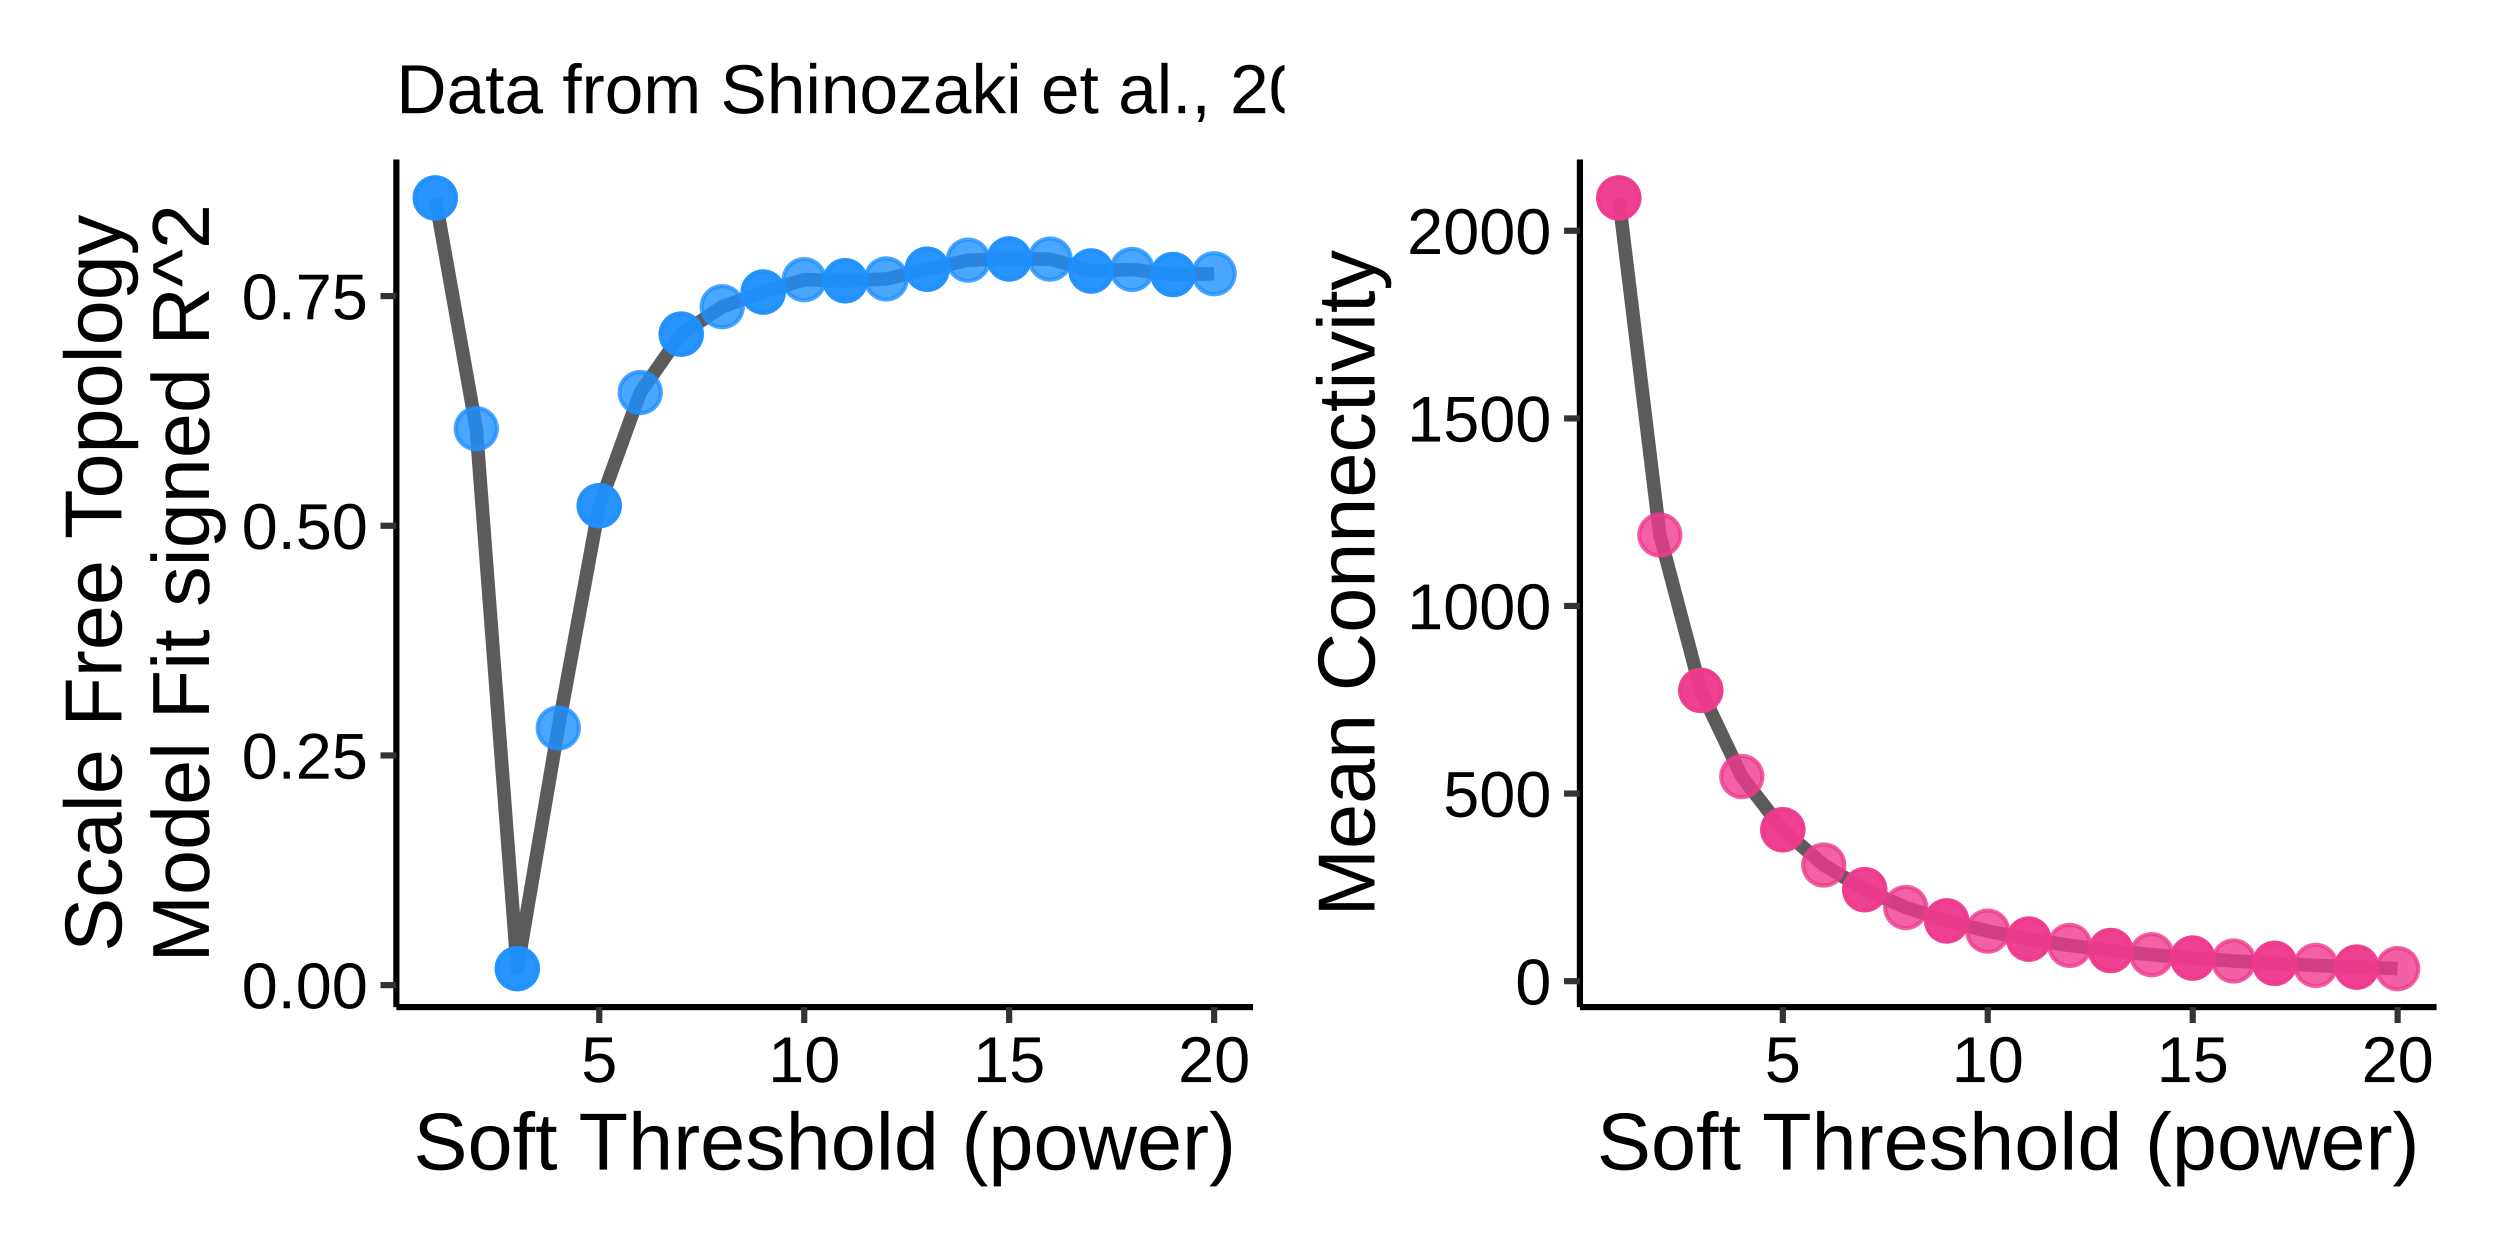
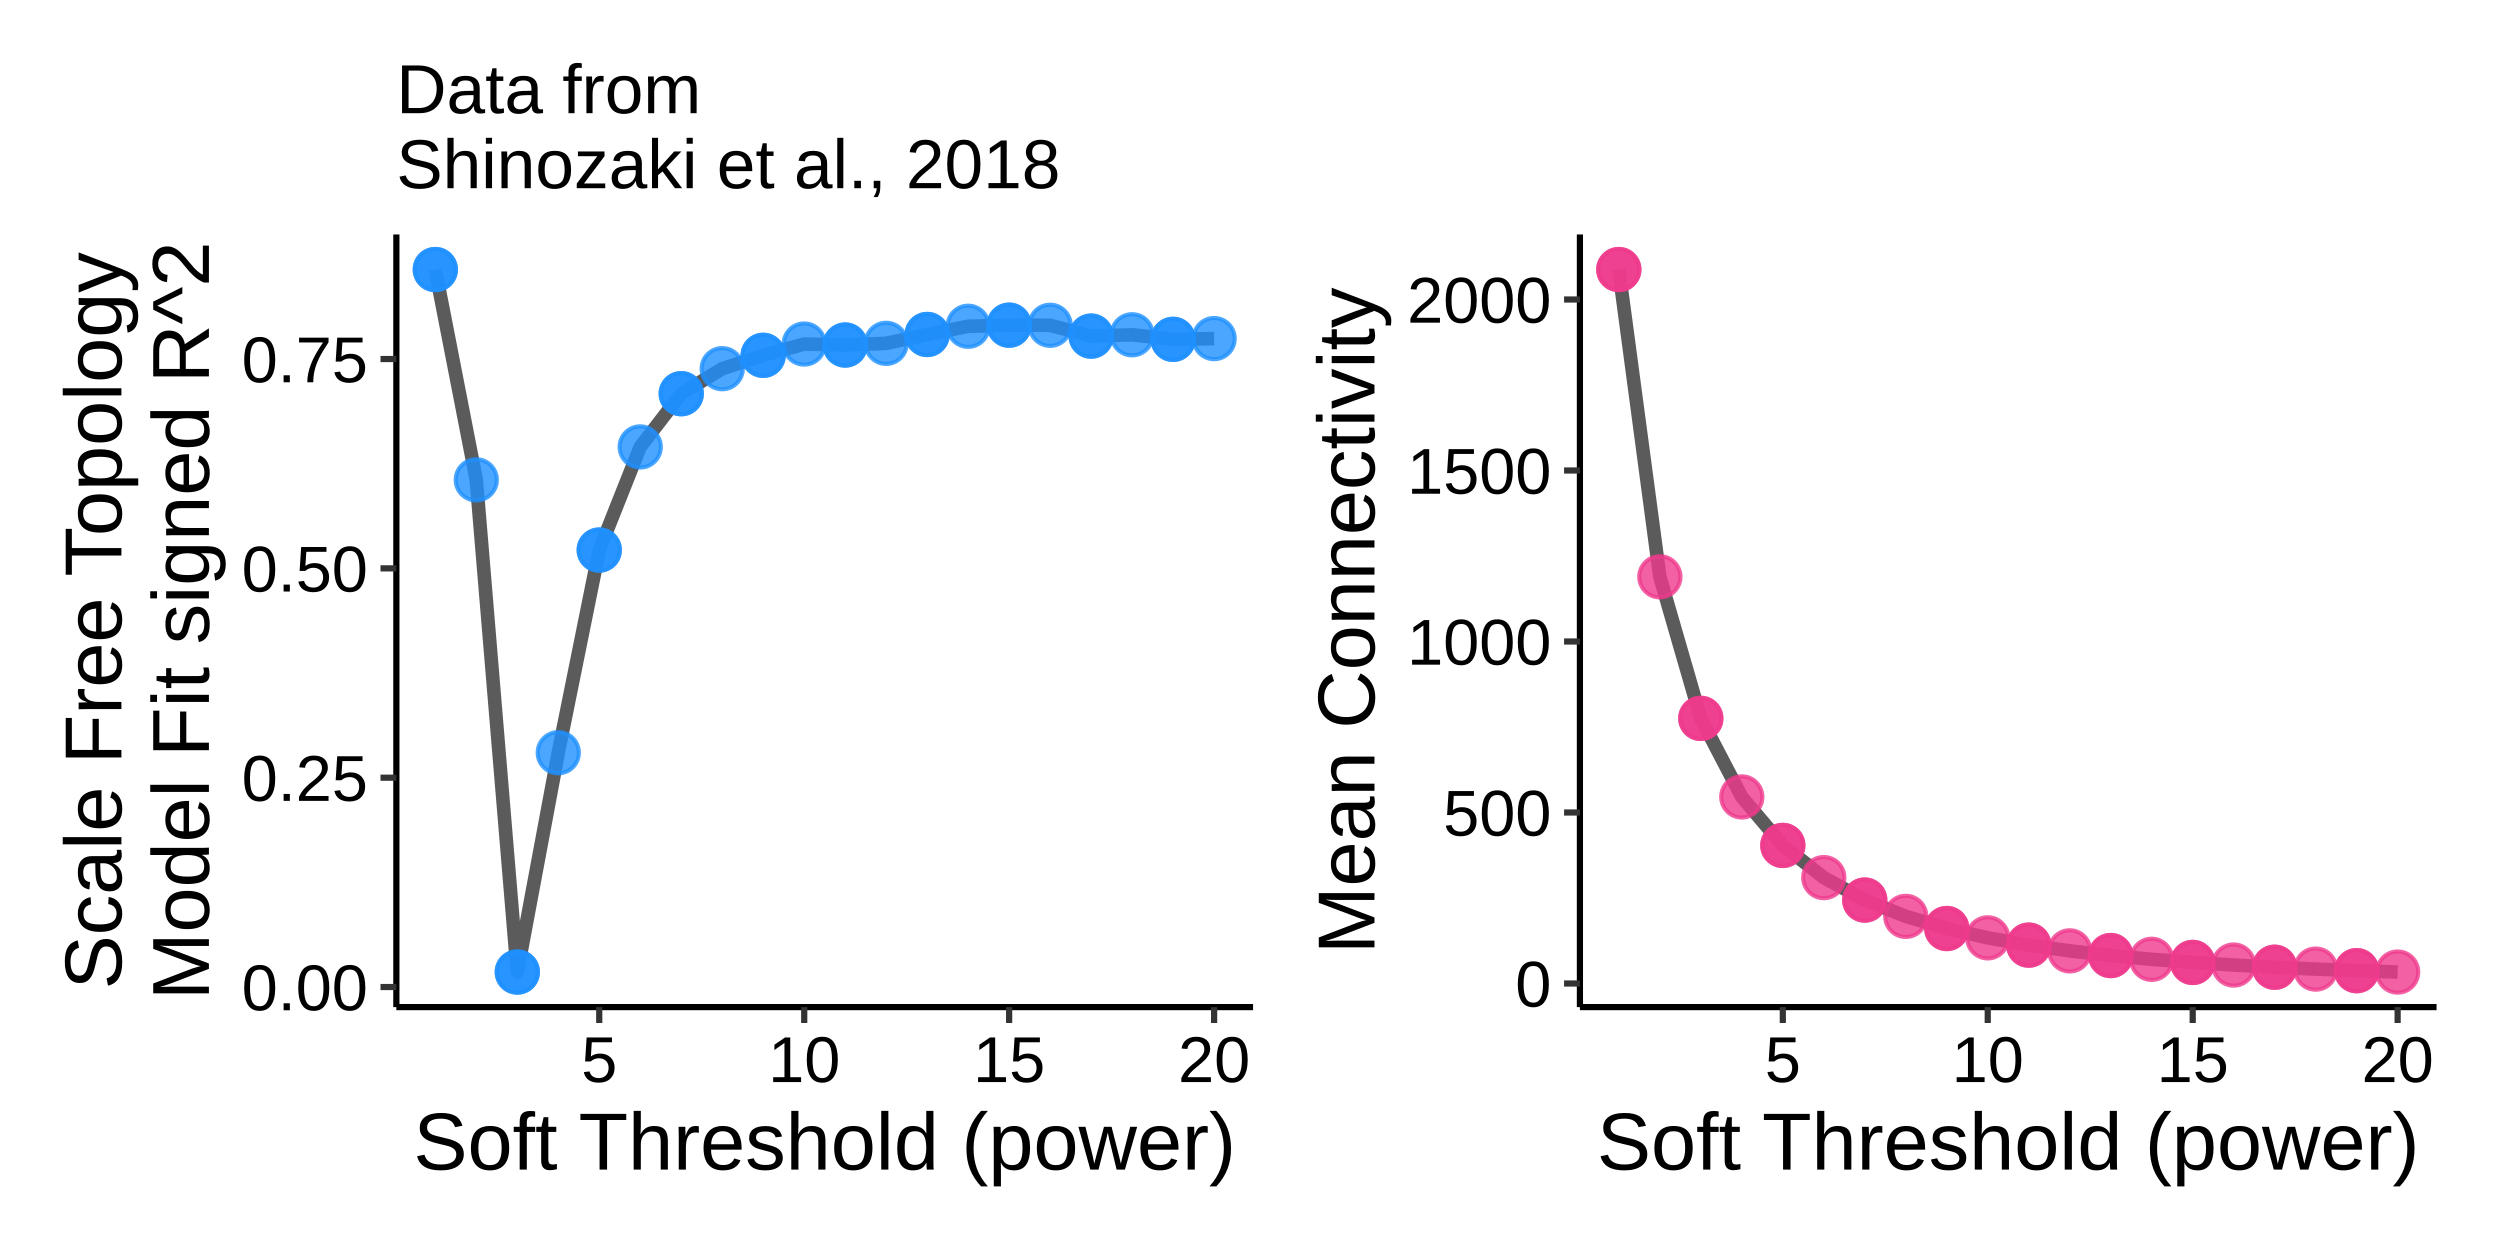
<svg xmlns="http://www.w3.org/2000/svg" class="svglite" width="432.00pt" height="216.00pt" viewBox="0 0 432.00 216.00">
  <defs>
    <style type="text/css">
    .svglite line, .svglite polyline, .svglite polygon, .svglite path, .svglite rect, .svglite circle {
      fill: none;
      stroke: #000000;
      stroke-linecap: round;
      stroke-linejoin: round;
      stroke-miterlimit: 10.00;
    }
    .svglite text {
      white-space: pre;
    }
  </style>
  </defs>
  <rect width="100%" height="100%" style="stroke: none; fill: #FFFFFF;" />
  <defs>
    <clipPath id="cpMC4wMHw0MzIuMDB8MC4wMHwyMTYuMDA=">
      <rect x="0.00" y="0.00" width="432.00" height="216.00" />
    </clipPath>
  </defs>
  <g clip-path="url(#cpMC4wMHw0MzIuMDB8MC4wMHwyMTYuMDA=)">
-     <rect x="0" y="0.00" width="432.00" height="216.00" style="stroke-width: 1.07; stroke: #FFFFFF; fill: #FFFFFF;" />
+     <rect x="0" y="-0" width="432.00" height="216.00" style="stroke-width: 1.07; stroke: #FFFFFF; fill: #FFFFFF;" />
  </g>
  <defs>
    <clipPath id="cpNS40OHwyMjIuMDB8NS40OHwyMTAuNTI=">
      <rect x="5.48" y="5.48" width="216.53" height="205.04" />
    </clipPath>
  </defs>
  <g clip-path="url(#cpNS40OHwyMjIuMDB8NS40OHwyMTAuNTI=)">
    <rect x="5.48" y="5.48" width="216.53" height="205.04" style="stroke-width: 1.07; stroke: #FFFFFF; fill: #FFFFFF;" />
  </g>
  <g clip-path="url(#cpMC4wMHw0MzIuMDB8MC4wMHwyMTYuMDA=)">
</g>
  <defs>
-     <clipPath id="cpNjguNDl8MjE2LjUzfDI3LjU2fDE3NC4wMw==">
-       <rect x="68.49" y="27.56" width="148.04" height="146.48" />
+     <clipPath id="cpNjguNDl8MjE2LjUzfDQwLjUyfDE3NC4wMw==">
+       <rect x="68.49" y="40.52" width="148.04" height="133.52" />
    </clipPath>
  </defs>
-   <g clip-path="url(#cpNjguNDl8MjE2LjUzfDI3LjU2fDE3NC4wMw==)">
-     <rect x="68.49" y="27.56" width="148.04" height="146.48" style="stroke-width: 1.07; stroke: none; fill: #FFFFFF;" />
-     <polyline points="75.22,34.21 75.22,34.21 82.30,74.07 89.39,167.38 89.39,167.38 96.47,125.80 103.55,87.38 103.55,87.38 110.63,67.83 117.72,57.74 117.72,57.74 124.80,53.00 131.88,50.47 131.88,50.47 138.97,48.33 146.05,48.51 146.05,48.51 153.13,48.20 160.22,46.52 160.22,46.52 167.30,44.96 174.38,44.75 174.38,44.75 181.46,44.77 188.55,46.83 188.55,46.83 195.63,46.57 202.71,47.44 202.71,47.44 209.80,47.30 " style="stroke-width: 2.35; stroke: #333333; stroke-opacity: 0.80; stroke-linecap: butt;" />
-     <circle cx="75.22" cy="34.21" r="3.56" style="stroke-width: 0.71; stroke: #1E90FF; stroke-opacity: 0.80; fill: #1E90FF; fill-opacity: 0.80;" />
-     <circle cx="75.22" cy="34.21" r="3.56" style="stroke-width: 0.71; stroke: #1E90FF; stroke-opacity: 0.80; fill: #1E90FF; fill-opacity: 0.80;" />
-     <circle cx="82.30" cy="74.07" r="3.56" style="stroke-width: 0.71; stroke: #1E90FF; stroke-opacity: 0.80; fill: #1E90FF; fill-opacity: 0.80;" />
-     <circle cx="89.39" cy="167.38" r="3.56" style="stroke-width: 0.71; stroke: #1E90FF; stroke-opacity: 0.80; fill: #1E90FF; fill-opacity: 0.80;" />
-     <circle cx="89.39" cy="167.38" r="3.56" style="stroke-width: 0.71; stroke: #1E90FF; stroke-opacity: 0.80; fill: #1E90FF; fill-opacity: 0.80;" />
-     <circle cx="96.47" cy="125.80" r="3.56" style="stroke-width: 0.71; stroke: #1E90FF; stroke-opacity: 0.80; fill: #1E90FF; fill-opacity: 0.80;" />
-     <circle cx="103.55" cy="87.38" r="3.56" style="stroke-width: 0.71; stroke: #1E90FF; stroke-opacity: 0.80; fill: #1E90FF; fill-opacity: 0.80;" />
-     <circle cx="103.55" cy="87.38" r="3.56" style="stroke-width: 0.71; stroke: #1E90FF; stroke-opacity: 0.80; fill: #1E90FF; fill-opacity: 0.80;" />
-     <circle cx="110.63" cy="67.83" r="3.56" style="stroke-width: 0.71; stroke: #1E90FF; stroke-opacity: 0.80; fill: #1E90FF; fill-opacity: 0.80;" />
-     <circle cx="117.72" cy="57.74" r="3.56" style="stroke-width: 0.71; stroke: #1E90FF; stroke-opacity: 0.80; fill: #1E90FF; fill-opacity: 0.80;" />
-     <circle cx="117.72" cy="57.74" r="3.56" style="stroke-width: 0.71; stroke: #1E90FF; stroke-opacity: 0.80; fill: #1E90FF; fill-opacity: 0.80;" />
-     <circle cx="124.80" cy="53.00" r="3.56" style="stroke-width: 0.71; stroke: #1E90FF; stroke-opacity: 0.80; fill: #1E90FF; fill-opacity: 0.80;" />
-     <circle cx="131.88" cy="50.47" r="3.56" style="stroke-width: 0.71; stroke: #1E90FF; stroke-opacity: 0.80; fill: #1E90FF; fill-opacity: 0.80;" />
-     <circle cx="131.88" cy="50.47" r="3.56" style="stroke-width: 0.71; stroke: #1E90FF; stroke-opacity: 0.80; fill: #1E90FF; fill-opacity: 0.80;" />
-     <circle cx="138.97" cy="48.33" r="3.56" style="stroke-width: 0.71; stroke: #1E90FF; stroke-opacity: 0.80; fill: #1E90FF; fill-opacity: 0.80;" />
-     <circle cx="146.05" cy="48.51" r="3.56" style="stroke-width: 0.71; stroke: #1E90FF; stroke-opacity: 0.80; fill: #1E90FF; fill-opacity: 0.80;" />
-     <circle cx="146.05" cy="48.51" r="3.56" style="stroke-width: 0.71; stroke: #1E90FF; stroke-opacity: 0.80; fill: #1E90FF; fill-opacity: 0.80;" />
-     <circle cx="153.13" cy="48.20" r="3.56" style="stroke-width: 0.71; stroke: #1E90FF; stroke-opacity: 0.80; fill: #1E90FF; fill-opacity: 0.80;" />
-     <circle cx="160.22" cy="46.52" r="3.56" style="stroke-width: 0.71; stroke: #1E90FF; stroke-opacity: 0.80; fill: #1E90FF; fill-opacity: 0.80;" />
-     <circle cx="160.22" cy="46.52" r="3.56" style="stroke-width: 0.71; stroke: #1E90FF; stroke-opacity: 0.80; fill: #1E90FF; fill-opacity: 0.80;" />
-     <circle cx="167.30" cy="44.96" r="3.56" style="stroke-width: 0.71; stroke: #1E90FF; stroke-opacity: 0.80; fill: #1E90FF; fill-opacity: 0.80;" />
-     <circle cx="174.38" cy="44.75" r="3.56" style="stroke-width: 0.71; stroke: #1E90FF; stroke-opacity: 0.80; fill: #1E90FF; fill-opacity: 0.80;" />
-     <circle cx="174.38" cy="44.75" r="3.56" style="stroke-width: 0.71; stroke: #1E90FF; stroke-opacity: 0.80; fill: #1E90FF; fill-opacity: 0.80;" />
-     <circle cx="181.46" cy="44.77" r="3.56" style="stroke-width: 0.71; stroke: #1E90FF; stroke-opacity: 0.80; fill: #1E90FF; fill-opacity: 0.80;" />
-     <circle cx="188.55" cy="46.83" r="3.56" style="stroke-width: 0.71; stroke: #1E90FF; stroke-opacity: 0.80; fill: #1E90FF; fill-opacity: 0.80;" />
-     <circle cx="188.55" cy="46.83" r="3.56" style="stroke-width: 0.71; stroke: #1E90FF; stroke-opacity: 0.80; fill: #1E90FF; fill-opacity: 0.80;" />
-     <circle cx="195.63" cy="46.57" r="3.56" style="stroke-width: 0.71; stroke: #1E90FF; stroke-opacity: 0.80; fill: #1E90FF; fill-opacity: 0.80;" />
-     <circle cx="202.71" cy="47.44" r="3.56" style="stroke-width: 0.71; stroke: #1E90FF; stroke-opacity: 0.80; fill: #1E90FF; fill-opacity: 0.80;" />
-     <circle cx="202.71" cy="47.44" r="3.56" style="stroke-width: 0.71; stroke: #1E90FF; stroke-opacity: 0.80; fill: #1E90FF; fill-opacity: 0.80;" />
-     <circle cx="209.80" cy="47.30" r="3.56" style="stroke-width: 0.71; stroke: #1E90FF; stroke-opacity: 0.80; fill: #1E90FF; fill-opacity: 0.80;" />
+   <g clip-path="url(#cpNjguNDl8MjE2LjUzfDQwLjUyfDE3NC4wMw==)">
+     <rect x="68.49" y="40.52" width="148.04" height="133.52" style="stroke-width: 1.07; stroke: none; fill: #FFFFFF;" />
+     <polyline points="75.22,46.58 75.22,46.58 82.30,82.92 89.39,167.97 89.39,167.97 96.47,130.07 103.55,95.05 103.55,95.05 110.63,77.23 117.72,68.03 117.72,68.03 124.80,63.71 131.88,61.40 131.88,61.40 138.97,59.45 146.05,59.62 146.05,59.62 153.13,59.33 160.22,57.80 160.22,57.80 167.30,56.38 174.38,56.19 174.38,56.19 181.46,56.21 188.55,58.08 188.55,58.08 195.63,57.85 202.71,58.64 202.71,58.64 209.80,58.51 " style="stroke-width: 2.35; stroke: #333333; stroke-opacity: 0.80; stroke-linecap: butt;" />
+     <circle cx="75.22" cy="46.58" r="3.56" style="stroke-width: 0.71; stroke: #1E90FF; stroke-opacity: 0.80; fill: #1E90FF; fill-opacity: 0.80;" />
+     <circle cx="75.22" cy="46.58" r="3.56" style="stroke-width: 0.71; stroke: #1E90FF; stroke-opacity: 0.80; fill: #1E90FF; fill-opacity: 0.80;" />
+     <circle cx="82.30" cy="82.92" r="3.56" style="stroke-width: 0.71; stroke: #1E90FF; stroke-opacity: 0.80; fill: #1E90FF; fill-opacity: 0.80;" />
+     <circle cx="89.39" cy="167.97" r="3.56" style="stroke-width: 0.71; stroke: #1E90FF; stroke-opacity: 0.80; fill: #1E90FF; fill-opacity: 0.80;" />
+     <circle cx="89.39" cy="167.97" r="3.56" style="stroke-width: 0.71; stroke: #1E90FF; stroke-opacity: 0.80; fill: #1E90FF; fill-opacity: 0.80;" />
+     <circle cx="96.47" cy="130.07" r="3.56" style="stroke-width: 0.71; stroke: #1E90FF; stroke-opacity: 0.80; fill: #1E90FF; fill-opacity: 0.80;" />
+     <circle cx="103.55" cy="95.05" r="3.56" style="stroke-width: 0.71; stroke: #1E90FF; stroke-opacity: 0.80; fill: #1E90FF; fill-opacity: 0.80;" />
+     <circle cx="103.55" cy="95.05" r="3.56" style="stroke-width: 0.71; stroke: #1E90FF; stroke-opacity: 0.80; fill: #1E90FF; fill-opacity: 0.80;" />
+     <circle cx="110.63" cy="77.23" r="3.56" style="stroke-width: 0.71; stroke: #1E90FF; stroke-opacity: 0.80; fill: #1E90FF; fill-opacity: 0.80;" />
+     <circle cx="117.72" cy="68.03" r="3.56" style="stroke-width: 0.71; stroke: #1E90FF; stroke-opacity: 0.80; fill: #1E90FF; fill-opacity: 0.80;" />
+     <circle cx="117.72" cy="68.03" r="3.56" style="stroke-width: 0.71; stroke: #1E90FF; stroke-opacity: 0.80; fill: #1E90FF; fill-opacity: 0.80;" />
+     <circle cx="124.80" cy="63.71" r="3.56" style="stroke-width: 0.71; stroke: #1E90FF; stroke-opacity: 0.80; fill: #1E90FF; fill-opacity: 0.80;" />
+     <circle cx="131.88" cy="61.40" r="3.56" style="stroke-width: 0.71; stroke: #1E90FF; stroke-opacity: 0.80; fill: #1E90FF; fill-opacity: 0.80;" />
+     <circle cx="131.88" cy="61.40" r="3.56" style="stroke-width: 0.71; stroke: #1E90FF; stroke-opacity: 0.80; fill: #1E90FF; fill-opacity: 0.80;" />
+     <circle cx="138.97" cy="59.45" r="3.56" style="stroke-width: 0.71; stroke: #1E90FF; stroke-opacity: 0.80; fill: #1E90FF; fill-opacity: 0.80;" />
+     <circle cx="146.05" cy="59.62" r="3.56" style="stroke-width: 0.71; stroke: #1E90FF; stroke-opacity: 0.80; fill: #1E90FF; fill-opacity: 0.80;" />
+     <circle cx="146.05" cy="59.62" r="3.56" style="stroke-width: 0.71; stroke: #1E90FF; stroke-opacity: 0.80; fill: #1E90FF; fill-opacity: 0.80;" />
+     <circle cx="153.13" cy="59.33" r="3.56" style="stroke-width: 0.71; stroke: #1E90FF; stroke-opacity: 0.80; fill: #1E90FF; fill-opacity: 0.80;" />
+     <circle cx="160.22" cy="57.80" r="3.56" style="stroke-width: 0.71; stroke: #1E90FF; stroke-opacity: 0.80; fill: #1E90FF; fill-opacity: 0.80;" />
+     <circle cx="160.22" cy="57.80" r="3.56" style="stroke-width: 0.71; stroke: #1E90FF; stroke-opacity: 0.80; fill: #1E90FF; fill-opacity: 0.80;" />
+     <circle cx="167.30" cy="56.38" r="3.56" style="stroke-width: 0.71; stroke: #1E90FF; stroke-opacity: 0.80; fill: #1E90FF; fill-opacity: 0.80;" />
+     <circle cx="174.38" cy="56.19" r="3.56" style="stroke-width: 0.71; stroke: #1E90FF; stroke-opacity: 0.80; fill: #1E90FF; fill-opacity: 0.80;" />
+     <circle cx="174.38" cy="56.19" r="3.56" style="stroke-width: 0.71; stroke: #1E90FF; stroke-opacity: 0.80; fill: #1E90FF; fill-opacity: 0.80;" />
+     <circle cx="181.46" cy="56.21" r="3.56" style="stroke-width: 0.71; stroke: #1E90FF; stroke-opacity: 0.80; fill: #1E90FF; fill-opacity: 0.80;" />
+     <circle cx="188.55" cy="58.08" r="3.56" style="stroke-width: 0.71; stroke: #1E90FF; stroke-opacity: 0.80; fill: #1E90FF; fill-opacity: 0.80;" />
+     <circle cx="188.55" cy="58.08" r="3.56" style="stroke-width: 0.71; stroke: #1E90FF; stroke-opacity: 0.80; fill: #1E90FF; fill-opacity: 0.80;" />
+     <circle cx="195.63" cy="57.85" r="3.56" style="stroke-width: 0.71; stroke: #1E90FF; stroke-opacity: 0.80; fill: #1E90FF; fill-opacity: 0.80;" />
+     <circle cx="202.71" cy="58.64" r="3.56" style="stroke-width: 0.71; stroke: #1E90FF; stroke-opacity: 0.80; fill: #1E90FF; fill-opacity: 0.80;" />
+     <circle cx="202.71" cy="58.64" r="3.56" style="stroke-width: 0.71; stroke: #1E90FF; stroke-opacity: 0.80; fill: #1E90FF; fill-opacity: 0.80;" />
+     <circle cx="209.80" cy="58.51" r="3.56" style="stroke-width: 0.71; stroke: #1E90FF; stroke-opacity: 0.80; fill: #1E90FF; fill-opacity: 0.80;" />
  </g>
  <g clip-path="url(#cpMC4wMHw0MzIuMDB8MC4wMHwyMTYuMDA=)">
-     <polyline points="68.49,174.03 68.49,27.56 " style="stroke-width: 1.07; stroke-linecap: butt;" />
-     <text x="63.56" y="174.23" text-anchor="end" style="font-size: 11.20px; font-family: &quot;Arial&quot;;" textLength="21.77px" lengthAdjust="spacingAndGlyphs">0.00</text>
-     <text x="63.56" y="134.55" text-anchor="end" style="font-size: 11.20px; font-family: &quot;Arial&quot;;" textLength="21.77px" lengthAdjust="spacingAndGlyphs">0.25</text>
-     <text x="63.56" y="94.86" text-anchor="end" style="font-size: 11.20px; font-family: &quot;Arial&quot;;" textLength="21.77px" lengthAdjust="spacingAndGlyphs">0.50</text>
-     <text x="63.56" y="55.17" text-anchor="end" style="font-size: 11.20px; font-family: &quot;Arial&quot;;" textLength="21.77px" lengthAdjust="spacingAndGlyphs">0.75</text>
-     <polyline points="65.75,170.22 68.49,170.22 " style="stroke-width: 1.07; stroke: #333333; stroke-linecap: butt;" />
-     <polyline points="65.75,130.54 68.49,130.54 " style="stroke-width: 1.07; stroke: #333333; stroke-linecap: butt;" />
-     <polyline points="65.75,90.85 68.49,90.85 " style="stroke-width: 1.07; stroke: #333333; stroke-linecap: butt;" />
-     <polyline points="65.75,51.17 68.49,51.17 " style="stroke-width: 1.07; stroke: #333333; stroke-linecap: butt;" />
+     <polyline points="68.49,174.03 68.49,40.52 " style="stroke-width: 1.07; stroke-linecap: butt;" />
+     <text x="63.56" y="174.57" text-anchor="end" style="font-size: 11.20px; font-family: &quot;Arial&quot;;" textLength="21.77px" lengthAdjust="spacingAndGlyphs">0.00</text>
+     <text x="63.56" y="138.39" text-anchor="end" style="font-size: 11.20px; font-family: &quot;Arial&quot;;" textLength="21.77px" lengthAdjust="spacingAndGlyphs">0.25</text>
+     <text x="63.56" y="102.22" text-anchor="end" style="font-size: 11.20px; font-family: &quot;Arial&quot;;" textLength="21.77px" lengthAdjust="spacingAndGlyphs">0.50</text>
+     <text x="63.56" y="66.05" text-anchor="end" style="font-size: 11.20px; font-family: &quot;Arial&quot;;" textLength="21.77px" lengthAdjust="spacingAndGlyphs">0.75</text>
+     <polyline points="65.75,170.56 68.49,170.56 " style="stroke-width: 1.07; stroke: #333333; stroke-linecap: butt;" />
+     <polyline points="65.75,134.39 68.49,134.39 " style="stroke-width: 1.07; stroke: #333333; stroke-linecap: butt;" />
+     <polyline points="65.75,98.21 68.49,98.21 " style="stroke-width: 1.07; stroke: #333333; stroke-linecap: butt;" />
+     <polyline points="65.75,62.04 68.49,62.04 " style="stroke-width: 1.07; stroke: #333333; stroke-linecap: butt;" />
    <polyline points="68.49,174.03 216.53,174.03 " style="stroke-width: 1.07; stroke-linecap: butt;" />
    <polyline points="103.55,176.77 103.55,174.03 " style="stroke-width: 1.07; stroke: #333333; stroke-linecap: butt;" />
    <polyline points="138.97,176.77 138.97,174.03 " style="stroke-width: 1.07; stroke: #333333; stroke-linecap: butt;" />
    <polyline points="174.38,176.77 174.38,174.03 " style="stroke-width: 1.07; stroke: #333333; stroke-linecap: butt;" />
    <polyline points="209.80,176.77 209.80,174.03 " style="stroke-width: 1.07; stroke: #333333; stroke-linecap: butt;" />
    <text x="103.55" y="186.98" text-anchor="middle" style="font-size: 11.20px; font-family: &quot;Arial&quot;;" textLength="6.22px" lengthAdjust="spacingAndGlyphs">5</text>
    <text x="138.97" y="186.98" text-anchor="middle" style="font-size: 11.20px; font-family: &quot;Arial&quot;;" textLength="12.44px" lengthAdjust="spacingAndGlyphs">10</text>
    <text x="174.38" y="186.98" text-anchor="middle" style="font-size: 11.20px; font-family: &quot;Arial&quot;;" textLength="12.44px" lengthAdjust="spacingAndGlyphs">15</text>
    <text x="209.80" y="186.98" text-anchor="middle" style="font-size: 11.20px; font-family: &quot;Arial&quot;;" textLength="12.44px" lengthAdjust="spacingAndGlyphs">20</text>
    <text x="142.51" y="202.10" text-anchor="middle" style="font-size: 14.00px; font-family: &quot;Arial&quot;;" textLength="142.08px" lengthAdjust="spacingAndGlyphs">Soft Threshold (power)</text>
-     <text transform="translate(20.98,100.79) rotate(-90)" text-anchor="middle" style="font-size: 14.00px; font-family: &quot;Arial&quot;;" textLength="127.32px" lengthAdjust="spacingAndGlyphs">Scale Free Topology</text>
-     <text transform="translate(36.10,100.79) rotate(-90)" text-anchor="middle" style="font-size: 14.00px; font-family: &quot;Arial&quot;;" textLength="131.03px" lengthAdjust="spacingAndGlyphs">Model Fit signed R^2</text>
-     <text x="68.49" y="19.56" style="font-size: 12.00px; font-family: &quot;Arial&quot;;" textLength="170.78px" lengthAdjust="spacingAndGlyphs">Data from Shinozaki et al., 2018</text>
+     <text transform="translate(20.98,107.27) rotate(-90)" text-anchor="middle" style="font-size: 14.00px; font-family: &quot;Arial&quot;;" textLength="127.32px" lengthAdjust="spacingAndGlyphs">Scale Free Topology</text>
+     <text transform="translate(36.10,107.27) rotate(-90)" text-anchor="middle" style="font-size: 14.00px; font-family: &quot;Arial&quot;;" textLength="131.03px" lengthAdjust="spacingAndGlyphs">Model Fit signed R^2</text>
+     <text x="68.49" y="19.56" style="font-size: 12.00px; font-family: &quot;Arial&quot;;" textLength="52.69px" lengthAdjust="spacingAndGlyphs">Data from</text>
+     <text x="68.49" y="32.52" style="font-size: 12.00px; font-family: &quot;Arial&quot;;" textLength="114.75px" lengthAdjust="spacingAndGlyphs">Shinozaki et al., 2018</text>
  </g>
  <defs>
    <clipPath id="cpMjIyLjAwfDQyNi41Mnw1LjQ4fDIxMC41Mg==">
      <rect x="222.00" y="5.48" width="204.52" height="205.04" />
    </clipPath>
  </defs>
  <g clip-path="url(#cpMjIyLjAwfDQyNi41Mnw1LjQ4fDIxMC41Mg==)">
    <rect x="222.00" y="5.48" width="204.52" height="205.04" style="stroke-width: 1.07; stroke: #FFFFFF; fill: #FFFFFF;" />
  </g>
  <g clip-path="url(#cpMC4wMHw0MzIuMDB8MC4wMHwyMTYuMDA=)">
</g>
  <defs>
-     <clipPath id="cpMjczLjAxfDQyMS4wNHwyNy41NnwxNzQuMDM=">
-       <rect x="273.01" y="27.56" width="148.04" height="146.48" />
+     <clipPath id="cpMjczLjAxfDQyMS4wNHw0MC41MnwxNzQuMDM=">
+       <rect x="273.01" y="40.52" width="148.04" height="133.52" />
    </clipPath>
  </defs>
-   <g clip-path="url(#cpMjczLjAxfDQyMS4wNHwyNy41NnwxNzQuMDM=)">
-     <rect x="273.01" y="27.56" width="148.04" height="146.48" style="stroke-width: 1.07; stroke: none; fill: #FFFFFF;" />
-     <polyline points="279.73,34.21 279.73,34.21 286.82,92.45 293.90,119.30 293.90,119.30 300.98,134.18 308.07,143.38 308.07,143.38 315.15,149.48 322.23,153.74 322.23,153.74 329.32,156.82 336.40,159.13 336.40,159.13 343.48,160.90 350.57,162.28 350.57,162.28 357.65,163.37 364.73,164.25 364.73,164.25 371.81,164.97 378.90,165.56 378.90,165.56 385.98,166.06 393.06,166.47 393.06,166.47 400.15,166.82 407.23,167.12 407.23,167.12 414.31,167.38 " style="stroke-width: 2.35; stroke: #333333; stroke-opacity: 0.80; stroke-linecap: butt;" />
-     <circle cx="279.73" cy="34.21" r="3.56" style="stroke-width: 0.71; stroke: #EE3A8C; stroke-opacity: 0.80; fill: #EE3A8C; fill-opacity: 0.80;" />
-     <circle cx="279.73" cy="34.21" r="3.56" style="stroke-width: 0.71; stroke: #EE3A8C; stroke-opacity: 0.80; fill: #EE3A8C; fill-opacity: 0.80;" />
-     <circle cx="286.82" cy="92.45" r="3.56" style="stroke-width: 0.71; stroke: #EE3A8C; stroke-opacity: 0.80; fill: #EE3A8C; fill-opacity: 0.80;" />
-     <circle cx="293.90" cy="119.30" r="3.56" style="stroke-width: 0.71; stroke: #EE3A8C; stroke-opacity: 0.80; fill: #EE3A8C; fill-opacity: 0.80;" />
-     <circle cx="293.90" cy="119.30" r="3.56" style="stroke-width: 0.71; stroke: #EE3A8C; stroke-opacity: 0.80; fill: #EE3A8C; fill-opacity: 0.80;" />
-     <circle cx="300.98" cy="134.18" r="3.56" style="stroke-width: 0.71; stroke: #EE3A8C; stroke-opacity: 0.80; fill: #EE3A8C; fill-opacity: 0.80;" />
-     <circle cx="308.07" cy="143.38" r="3.56" style="stroke-width: 0.71; stroke: #EE3A8C; stroke-opacity: 0.80; fill: #EE3A8C; fill-opacity: 0.80;" />
-     <circle cx="308.07" cy="143.38" r="3.56" style="stroke-width: 0.71; stroke: #EE3A8C; stroke-opacity: 0.80; fill: #EE3A8C; fill-opacity: 0.80;" />
-     <circle cx="315.15" cy="149.48" r="3.56" style="stroke-width: 0.71; stroke: #EE3A8C; stroke-opacity: 0.80; fill: #EE3A8C; fill-opacity: 0.80;" />
-     <circle cx="322.23" cy="153.74" r="3.56" style="stroke-width: 0.71; stroke: #EE3A8C; stroke-opacity: 0.80; fill: #EE3A8C; fill-opacity: 0.80;" />
-     <circle cx="322.23" cy="153.74" r="3.56" style="stroke-width: 0.71; stroke: #EE3A8C; stroke-opacity: 0.80; fill: #EE3A8C; fill-opacity: 0.80;" />
-     <circle cx="329.32" cy="156.82" r="3.56" style="stroke-width: 0.71; stroke: #EE3A8C; stroke-opacity: 0.80; fill: #EE3A8C; fill-opacity: 0.80;" />
-     <circle cx="336.40" cy="159.13" r="3.56" style="stroke-width: 0.71; stroke: #EE3A8C; stroke-opacity: 0.80; fill: #EE3A8C; fill-opacity: 0.80;" />
-     <circle cx="336.40" cy="159.13" r="3.56" style="stroke-width: 0.71; stroke: #EE3A8C; stroke-opacity: 0.80; fill: #EE3A8C; fill-opacity: 0.80;" />
-     <circle cx="343.48" cy="160.90" r="3.56" style="stroke-width: 0.71; stroke: #EE3A8C; stroke-opacity: 0.80; fill: #EE3A8C; fill-opacity: 0.80;" />
-     <circle cx="350.57" cy="162.28" r="3.56" style="stroke-width: 0.71; stroke: #EE3A8C; stroke-opacity: 0.80; fill: #EE3A8C; fill-opacity: 0.80;" />
-     <circle cx="350.57" cy="162.28" r="3.56" style="stroke-width: 0.71; stroke: #EE3A8C; stroke-opacity: 0.80; fill: #EE3A8C; fill-opacity: 0.80;" />
-     <circle cx="357.65" cy="163.37" r="3.56" style="stroke-width: 0.71; stroke: #EE3A8C; stroke-opacity: 0.80; fill: #EE3A8C; fill-opacity: 0.80;" />
-     <circle cx="364.73" cy="164.25" r="3.56" style="stroke-width: 0.71; stroke: #EE3A8C; stroke-opacity: 0.80; fill: #EE3A8C; fill-opacity: 0.80;" />
-     <circle cx="364.73" cy="164.25" r="3.56" style="stroke-width: 0.71; stroke: #EE3A8C; stroke-opacity: 0.80; fill: #EE3A8C; fill-opacity: 0.80;" />
-     <circle cx="371.81" cy="164.97" r="3.56" style="stroke-width: 0.71; stroke: #EE3A8C; stroke-opacity: 0.80; fill: #EE3A8C; fill-opacity: 0.80;" />
-     <circle cx="378.90" cy="165.56" r="3.56" style="stroke-width: 0.71; stroke: #EE3A8C; stroke-opacity: 0.80; fill: #EE3A8C; fill-opacity: 0.80;" />
-     <circle cx="378.90" cy="165.56" r="3.56" style="stroke-width: 0.71; stroke: #EE3A8C; stroke-opacity: 0.80; fill: #EE3A8C; fill-opacity: 0.80;" />
-     <circle cx="385.98" cy="166.06" r="3.56" style="stroke-width: 0.71; stroke: #EE3A8C; stroke-opacity: 0.80; fill: #EE3A8C; fill-opacity: 0.80;" />
-     <circle cx="393.06" cy="166.47" r="3.56" style="stroke-width: 0.71; stroke: #EE3A8C; stroke-opacity: 0.80; fill: #EE3A8C; fill-opacity: 0.80;" />
-     <circle cx="393.06" cy="166.47" r="3.56" style="stroke-width: 0.71; stroke: #EE3A8C; stroke-opacity: 0.80; fill: #EE3A8C; fill-opacity: 0.80;" />
-     <circle cx="400.15" cy="166.82" r="3.56" style="stroke-width: 0.71; stroke: #EE3A8C; stroke-opacity: 0.80; fill: #EE3A8C; fill-opacity: 0.80;" />
-     <circle cx="407.23" cy="167.12" r="3.56" style="stroke-width: 0.71; stroke: #EE3A8C; stroke-opacity: 0.80; fill: #EE3A8C; fill-opacity: 0.80;" />
-     <circle cx="407.23" cy="167.12" r="3.56" style="stroke-width: 0.71; stroke: #EE3A8C; stroke-opacity: 0.80; fill: #EE3A8C; fill-opacity: 0.80;" />
-     <circle cx="414.31" cy="167.38" r="3.56" style="stroke-width: 0.71; stroke: #EE3A8C; stroke-opacity: 0.80; fill: #EE3A8C; fill-opacity: 0.80;" />
+   <g clip-path="url(#cpMjczLjAxfDQyMS4wNHw0MC41MnwxNzQuMDM=)">
+     <rect x="273.01" y="40.52" width="148.04" height="133.52" style="stroke-width: 1.07; stroke: none; fill: #FFFFFF;" />
+     <polyline points="279.73,46.58 279.73,46.58 286.82,99.67 293.90,124.14 293.90,124.14 300.98,137.71 308.07,146.09 308.07,146.09 315.15,151.65 322.23,155.53 322.23,155.53 329.32,158.35 336.40,160.45 336.40,160.45 343.48,162.06 350.57,163.32 350.57,163.32 357.65,164.31 364.73,165.12 364.73,165.12 371.81,165.77 378.90,166.31 378.90,166.31 385.98,166.76 393.06,167.14 393.06,167.14 400.15,167.46 407.23,167.73 407.23,167.73 414.31,167.97 " style="stroke-width: 2.35; stroke: #333333; stroke-opacity: 0.80; stroke-linecap: butt;" />
+     <circle cx="279.73" cy="46.58" r="3.56" style="stroke-width: 0.71; stroke: #EE3A8C; stroke-opacity: 0.80; fill: #EE3A8C; fill-opacity: 0.80;" />
+     <circle cx="279.73" cy="46.58" r="3.56" style="stroke-width: 0.71; stroke: #EE3A8C; stroke-opacity: 0.80; fill: #EE3A8C; fill-opacity: 0.80;" />
+     <circle cx="286.82" cy="99.67" r="3.56" style="stroke-width: 0.71; stroke: #EE3A8C; stroke-opacity: 0.80; fill: #EE3A8C; fill-opacity: 0.80;" />
+     <circle cx="293.90" cy="124.14" r="3.56" style="stroke-width: 0.71; stroke: #EE3A8C; stroke-opacity: 0.80; fill: #EE3A8C; fill-opacity: 0.80;" />
+     <circle cx="293.90" cy="124.14" r="3.56" style="stroke-width: 0.71; stroke: #EE3A8C; stroke-opacity: 0.80; fill: #EE3A8C; fill-opacity: 0.80;" />
+     <circle cx="300.98" cy="137.71" r="3.56" style="stroke-width: 0.71; stroke: #EE3A8C; stroke-opacity: 0.80; fill: #EE3A8C; fill-opacity: 0.80;" />
+     <circle cx="308.07" cy="146.09" r="3.56" style="stroke-width: 0.71; stroke: #EE3A8C; stroke-opacity: 0.80; fill: #EE3A8C; fill-opacity: 0.80;" />
+     <circle cx="308.07" cy="146.09" r="3.56" style="stroke-width: 0.71; stroke: #EE3A8C; stroke-opacity: 0.80; fill: #EE3A8C; fill-opacity: 0.80;" />
+     <circle cx="315.15" cy="151.65" r="3.56" style="stroke-width: 0.71; stroke: #EE3A8C; stroke-opacity: 0.80; fill: #EE3A8C; fill-opacity: 0.80;" />
+     <circle cx="322.23" cy="155.53" r="3.56" style="stroke-width: 0.71; stroke: #EE3A8C; stroke-opacity: 0.80; fill: #EE3A8C; fill-opacity: 0.80;" />
+     <circle cx="322.23" cy="155.53" r="3.56" style="stroke-width: 0.71; stroke: #EE3A8C; stroke-opacity: 0.80; fill: #EE3A8C; fill-opacity: 0.80;" />
+     <circle cx="329.32" cy="158.35" r="3.56" style="stroke-width: 0.71; stroke: #EE3A8C; stroke-opacity: 0.80; fill: #EE3A8C; fill-opacity: 0.80;" />
+     <circle cx="336.40" cy="160.45" r="3.56" style="stroke-width: 0.71; stroke: #EE3A8C; stroke-opacity: 0.80; fill: #EE3A8C; fill-opacity: 0.80;" />
+     <circle cx="336.40" cy="160.45" r="3.56" style="stroke-width: 0.71; stroke: #EE3A8C; stroke-opacity: 0.80; fill: #EE3A8C; fill-opacity: 0.80;" />
+     <circle cx="343.48" cy="162.06" r="3.56" style="stroke-width: 0.71; stroke: #EE3A8C; stroke-opacity: 0.80; fill: #EE3A8C; fill-opacity: 0.80;" />
+     <circle cx="350.57" cy="163.32" r="3.56" style="stroke-width: 0.71; stroke: #EE3A8C; stroke-opacity: 0.80; fill: #EE3A8C; fill-opacity: 0.80;" />
+     <circle cx="350.57" cy="163.32" r="3.56" style="stroke-width: 0.71; stroke: #EE3A8C; stroke-opacity: 0.80; fill: #EE3A8C; fill-opacity: 0.80;" />
+     <circle cx="357.65" cy="164.31" r="3.56" style="stroke-width: 0.71; stroke: #EE3A8C; stroke-opacity: 0.80; fill: #EE3A8C; fill-opacity: 0.80;" />
+     <circle cx="364.73" cy="165.12" r="3.56" style="stroke-width: 0.71; stroke: #EE3A8C; stroke-opacity: 0.80; fill: #EE3A8C; fill-opacity: 0.80;" />
+     <circle cx="364.73" cy="165.12" r="3.56" style="stroke-width: 0.71; stroke: #EE3A8C; stroke-opacity: 0.80; fill: #EE3A8C; fill-opacity: 0.80;" />
+     <circle cx="371.81" cy="165.77" r="3.56" style="stroke-width: 0.71; stroke: #EE3A8C; stroke-opacity: 0.80; fill: #EE3A8C; fill-opacity: 0.80;" />
+     <circle cx="378.90" cy="166.31" r="3.56" style="stroke-width: 0.71; stroke: #EE3A8C; stroke-opacity: 0.80; fill: #EE3A8C; fill-opacity: 0.80;" />
+     <circle cx="378.90" cy="166.31" r="3.56" style="stroke-width: 0.71; stroke: #EE3A8C; stroke-opacity: 0.80; fill: #EE3A8C; fill-opacity: 0.80;" />
+     <circle cx="385.98" cy="166.76" r="3.56" style="stroke-width: 0.71; stroke: #EE3A8C; stroke-opacity: 0.80; fill: #EE3A8C; fill-opacity: 0.80;" />
+     <circle cx="393.06" cy="167.14" r="3.56" style="stroke-width: 0.71; stroke: #EE3A8C; stroke-opacity: 0.80; fill: #EE3A8C; fill-opacity: 0.80;" />
+     <circle cx="393.06" cy="167.14" r="3.56" style="stroke-width: 0.71; stroke: #EE3A8C; stroke-opacity: 0.80; fill: #EE3A8C; fill-opacity: 0.80;" />
+     <circle cx="400.15" cy="167.46" r="3.56" style="stroke-width: 0.71; stroke: #EE3A8C; stroke-opacity: 0.80; fill: #EE3A8C; fill-opacity: 0.80;" />
+     <circle cx="407.23" cy="167.73" r="3.56" style="stroke-width: 0.71; stroke: #EE3A8C; stroke-opacity: 0.80; fill: #EE3A8C; fill-opacity: 0.80;" />
+     <circle cx="407.23" cy="167.73" r="3.56" style="stroke-width: 0.71; stroke: #EE3A8C; stroke-opacity: 0.80; fill: #EE3A8C; fill-opacity: 0.80;" />
+     <circle cx="414.31" cy="167.97" r="3.56" style="stroke-width: 0.71; stroke: #EE3A8C; stroke-opacity: 0.80; fill: #EE3A8C; fill-opacity: 0.80;" />
  </g>
  <g clip-path="url(#cpMC4wMHw0MzIuMDB8MC4wMHwyMTYuMDA=)">
-     <polyline points="273.01,174.03 273.01,27.56 " style="stroke-width: 1.07; stroke-linecap: butt;" />
-     <text x="268.07" y="173.56" text-anchor="end" style="font-size: 11.20px; font-family: &quot;Arial&quot;;" textLength="6.22px" lengthAdjust="spacingAndGlyphs">0</text>
-     <text x="268.07" y="141.14" text-anchor="end" style="font-size: 11.20px; font-family: &quot;Arial&quot;;" textLength="18.66px" lengthAdjust="spacingAndGlyphs">500</text>
-     <text x="268.07" y="108.72" text-anchor="end" style="font-size: 11.20px; font-family: &quot;Arial&quot;;" textLength="24.88px" lengthAdjust="spacingAndGlyphs">1000</text>
-     <text x="268.07" y="76.30" text-anchor="end" style="font-size: 11.20px; font-family: &quot;Arial&quot;;" textLength="24.88px" lengthAdjust="spacingAndGlyphs">1500</text>
-     <text x="268.07" y="43.89" text-anchor="end" style="font-size: 11.20px; font-family: &quot;Arial&quot;;" textLength="24.88px" lengthAdjust="spacingAndGlyphs">2000</text>
-     <polyline points="270.27,169.55 273.01,169.55 " style="stroke-width: 1.07; stroke: #333333; stroke-linecap: butt;" />
-     <polyline points="270.27,137.13 273.01,137.13 " style="stroke-width: 1.07; stroke: #333333; stroke-linecap: butt;" />
-     <polyline points="270.27,104.71 273.01,104.71 " style="stroke-width: 1.07; stroke: #333333; stroke-linecap: butt;" />
-     <polyline points="270.27,72.30 273.01,72.30 " style="stroke-width: 1.07; stroke: #333333; stroke-linecap: butt;" />
-     <polyline points="270.27,39.88 273.01,39.88 " style="stroke-width: 1.07; stroke: #333333; stroke-linecap: butt;" />
+     <polyline points="273.01,174.03 273.01,40.52 " style="stroke-width: 1.07; stroke-linecap: butt;" />
+     <text x="268.07" y="173.95" text-anchor="end" style="font-size: 11.20px; font-family: &quot;Arial&quot;;" textLength="6.22px" lengthAdjust="spacingAndGlyphs">0</text>
+     <text x="268.07" y="144.40" text-anchor="end" style="font-size: 11.20px; font-family: &quot;Arial&quot;;" textLength="18.66px" lengthAdjust="spacingAndGlyphs">500</text>
+     <text x="268.07" y="114.85" text-anchor="end" style="font-size: 11.20px; font-family: &quot;Arial&quot;;" textLength="24.88px" lengthAdjust="spacingAndGlyphs">1000</text>
+     <text x="268.07" y="85.31" text-anchor="end" style="font-size: 11.20px; font-family: &quot;Arial&quot;;" textLength="24.88px" lengthAdjust="spacingAndGlyphs">1500</text>
+     <text x="268.07" y="55.76" text-anchor="end" style="font-size: 11.20px; font-family: &quot;Arial&quot;;" textLength="24.88px" lengthAdjust="spacingAndGlyphs">2000</text>
+     <polyline points="270.27,169.95 273.01,169.95 " style="stroke-width: 1.07; stroke: #333333; stroke-linecap: butt;" />
+     <polyline points="270.27,140.40 273.01,140.40 " style="stroke-width: 1.07; stroke: #333333; stroke-linecap: butt;" />
+     <polyline points="270.27,110.85 273.01,110.85 " style="stroke-width: 1.07; stroke: #333333; stroke-linecap: butt;" />
+     <polyline points="270.27,81.30 273.01,81.30 " style="stroke-width: 1.07; stroke: #333333; stroke-linecap: butt;" />
+     <polyline points="270.27,51.75 273.01,51.75 " style="stroke-width: 1.07; stroke: #333333; stroke-linecap: butt;" />
    <polyline points="273.01,174.03 421.04,174.03 " style="stroke-width: 1.07; stroke-linecap: butt;" />
    <polyline points="308.07,176.77 308.07,174.03 " style="stroke-width: 1.07; stroke: #333333; stroke-linecap: butt;" />
    <polyline points="343.48,176.77 343.48,174.03 " style="stroke-width: 1.07; stroke: #333333; stroke-linecap: butt;" />
    <polyline points="378.90,176.77 378.90,174.03 " style="stroke-width: 1.07; stroke: #333333; stroke-linecap: butt;" />
    <polyline points="414.31,176.77 414.31,174.03 " style="stroke-width: 1.07; stroke: #333333; stroke-linecap: butt;" />
    <text x="308.07" y="186.98" text-anchor="middle" style="font-size: 11.20px; font-family: &quot;Arial&quot;;" textLength="6.22px" lengthAdjust="spacingAndGlyphs">5</text>
    <text x="343.48" y="186.98" text-anchor="middle" style="font-size: 11.20px; font-family: &quot;Arial&quot;;" textLength="12.44px" lengthAdjust="spacingAndGlyphs">10</text>
    <text x="378.90" y="186.98" text-anchor="middle" style="font-size: 11.20px; font-family: &quot;Arial&quot;;" textLength="12.44px" lengthAdjust="spacingAndGlyphs">15</text>
    <text x="414.31" y="186.98" text-anchor="middle" style="font-size: 11.20px; font-family: &quot;Arial&quot;;" textLength="12.44px" lengthAdjust="spacingAndGlyphs">20</text>
    <text x="347.02" y="202.10" text-anchor="middle" style="font-size: 14.00px; font-family: &quot;Arial&quot;;" textLength="142.08px" lengthAdjust="spacingAndGlyphs">Soft Threshold (power)</text>
-     <text transform="translate(237.51,100.79) rotate(-90)" text-anchor="middle" style="font-size: 14.00px; font-family: &quot;Arial&quot;;" textLength="115.13px" lengthAdjust="spacingAndGlyphs">Mean Connectivity</text>
+     <text transform="translate(237.51,107.27) rotate(-90)" text-anchor="middle" style="font-size: 14.00px; font-family: &quot;Arial&quot;;" textLength="115.13px" lengthAdjust="spacingAndGlyphs">Mean Connectivity</text>
  </g>
</svg>
